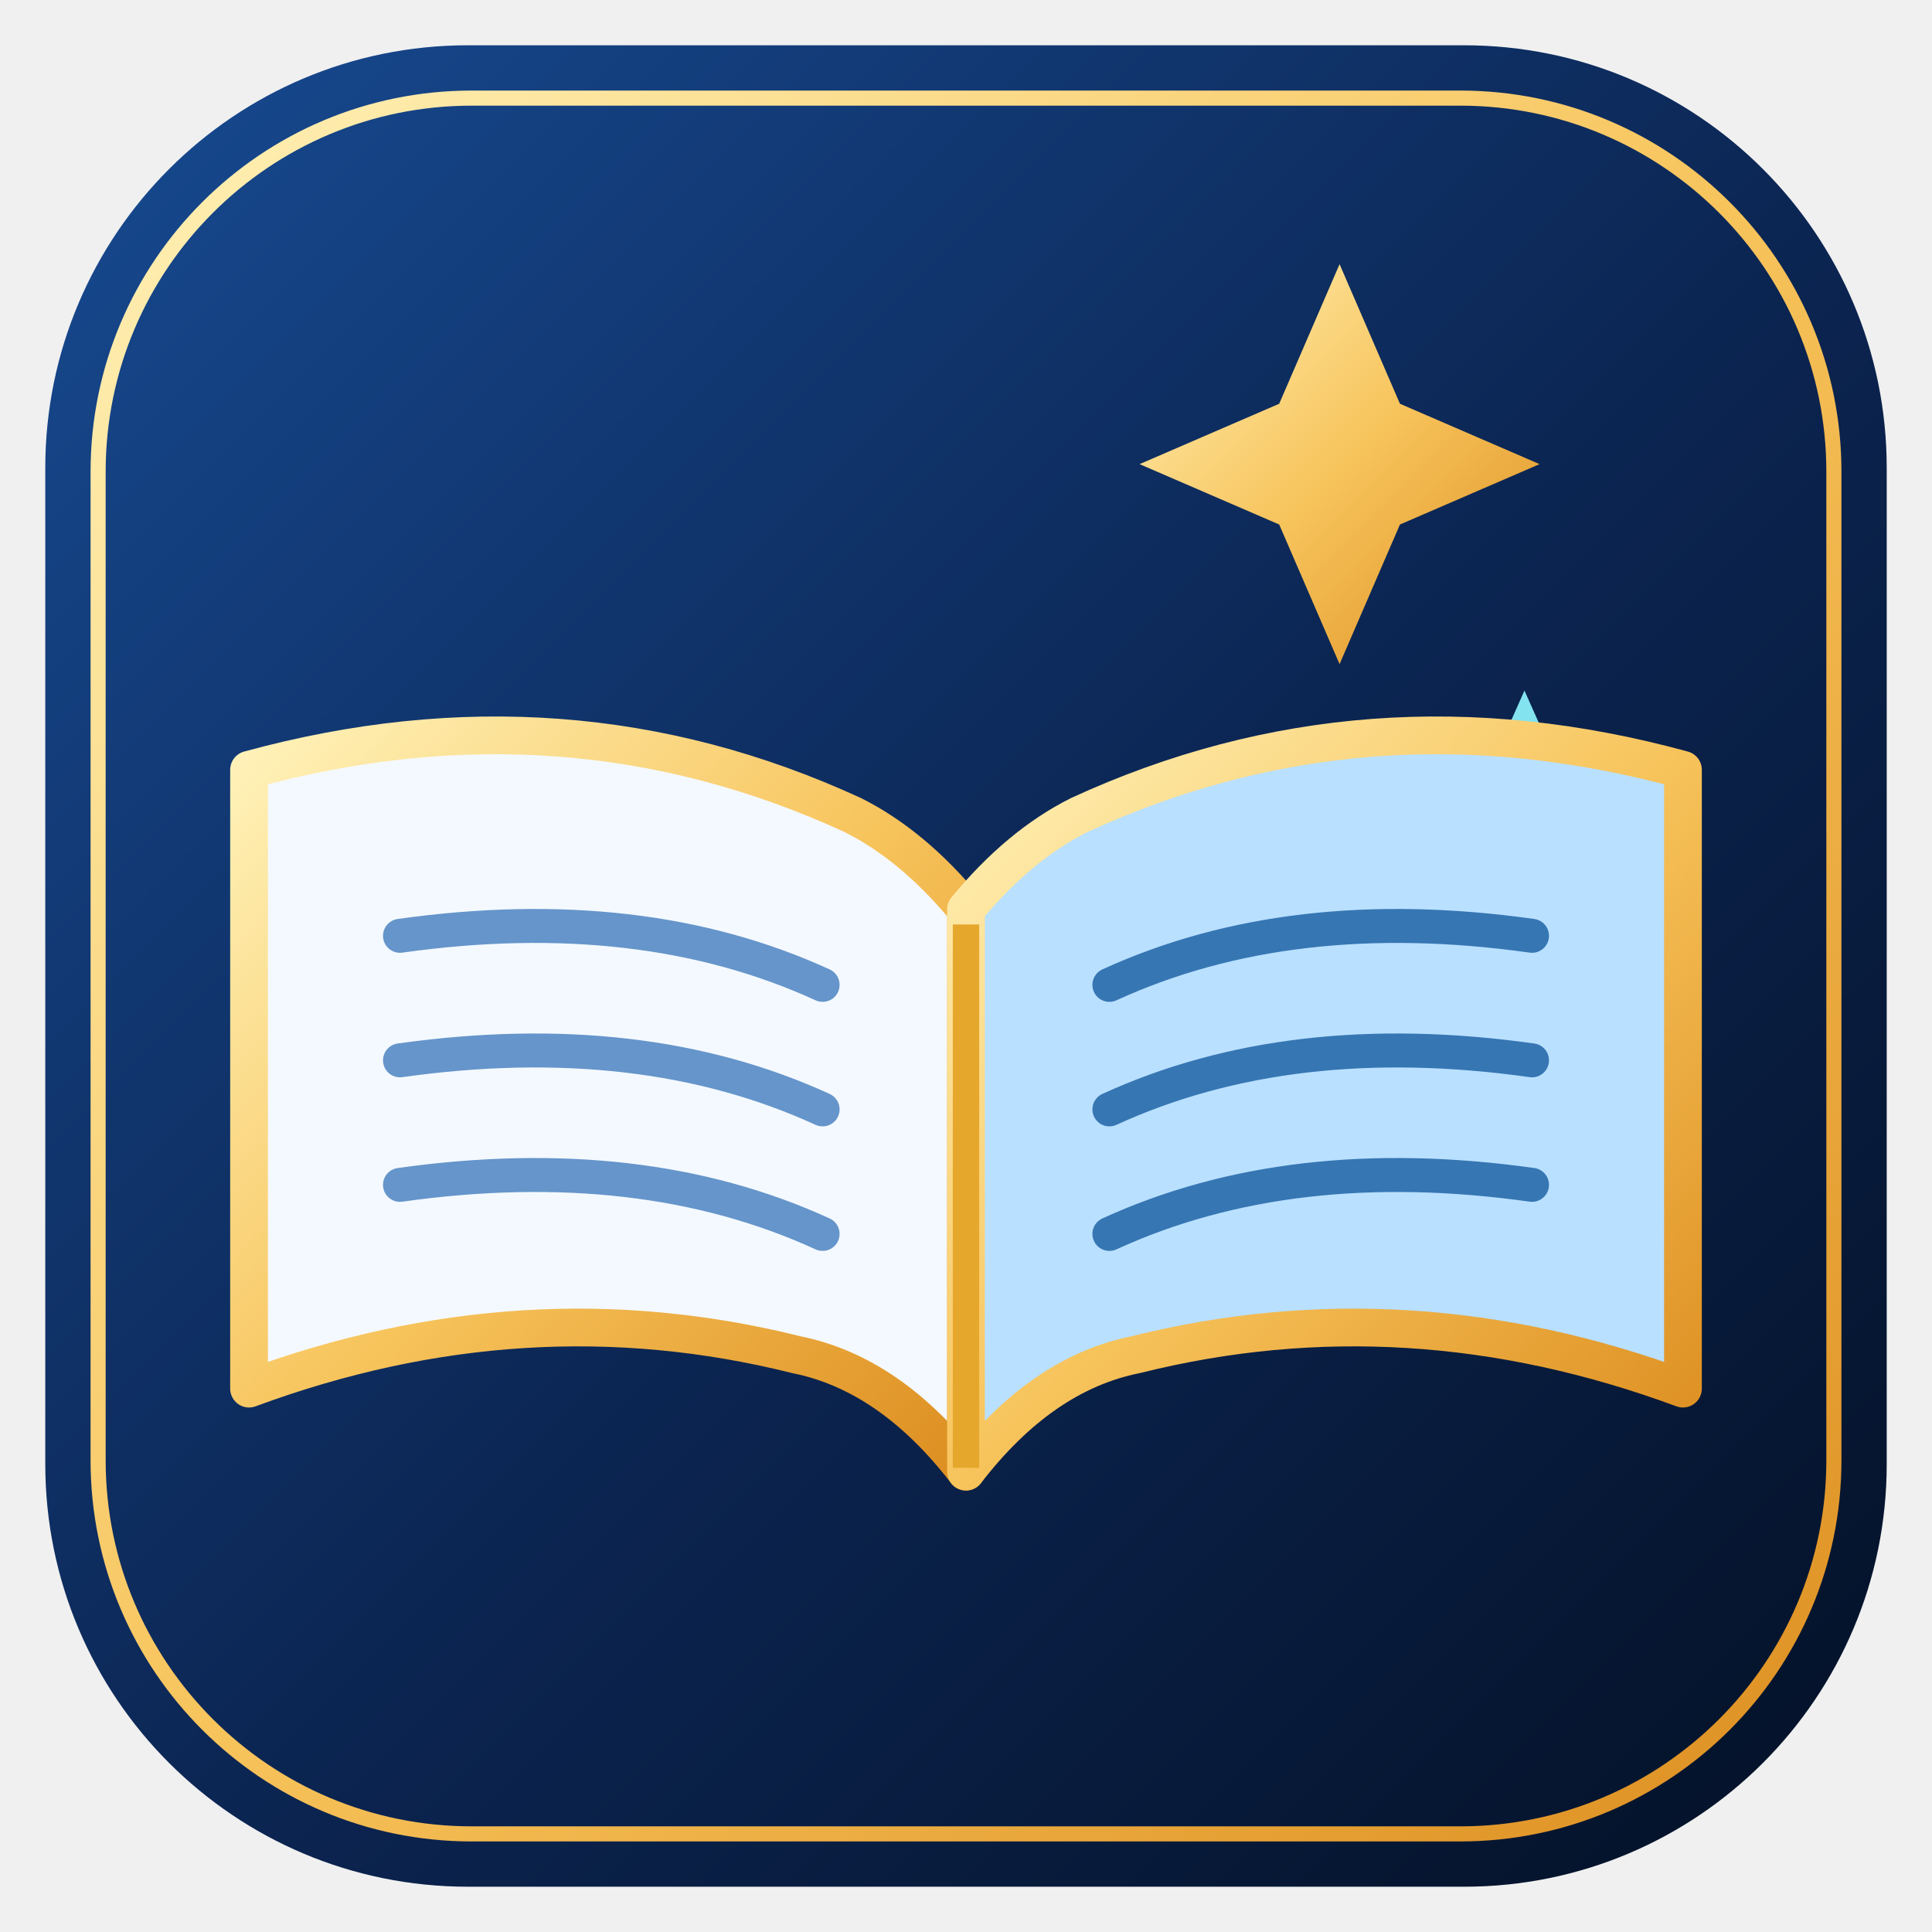
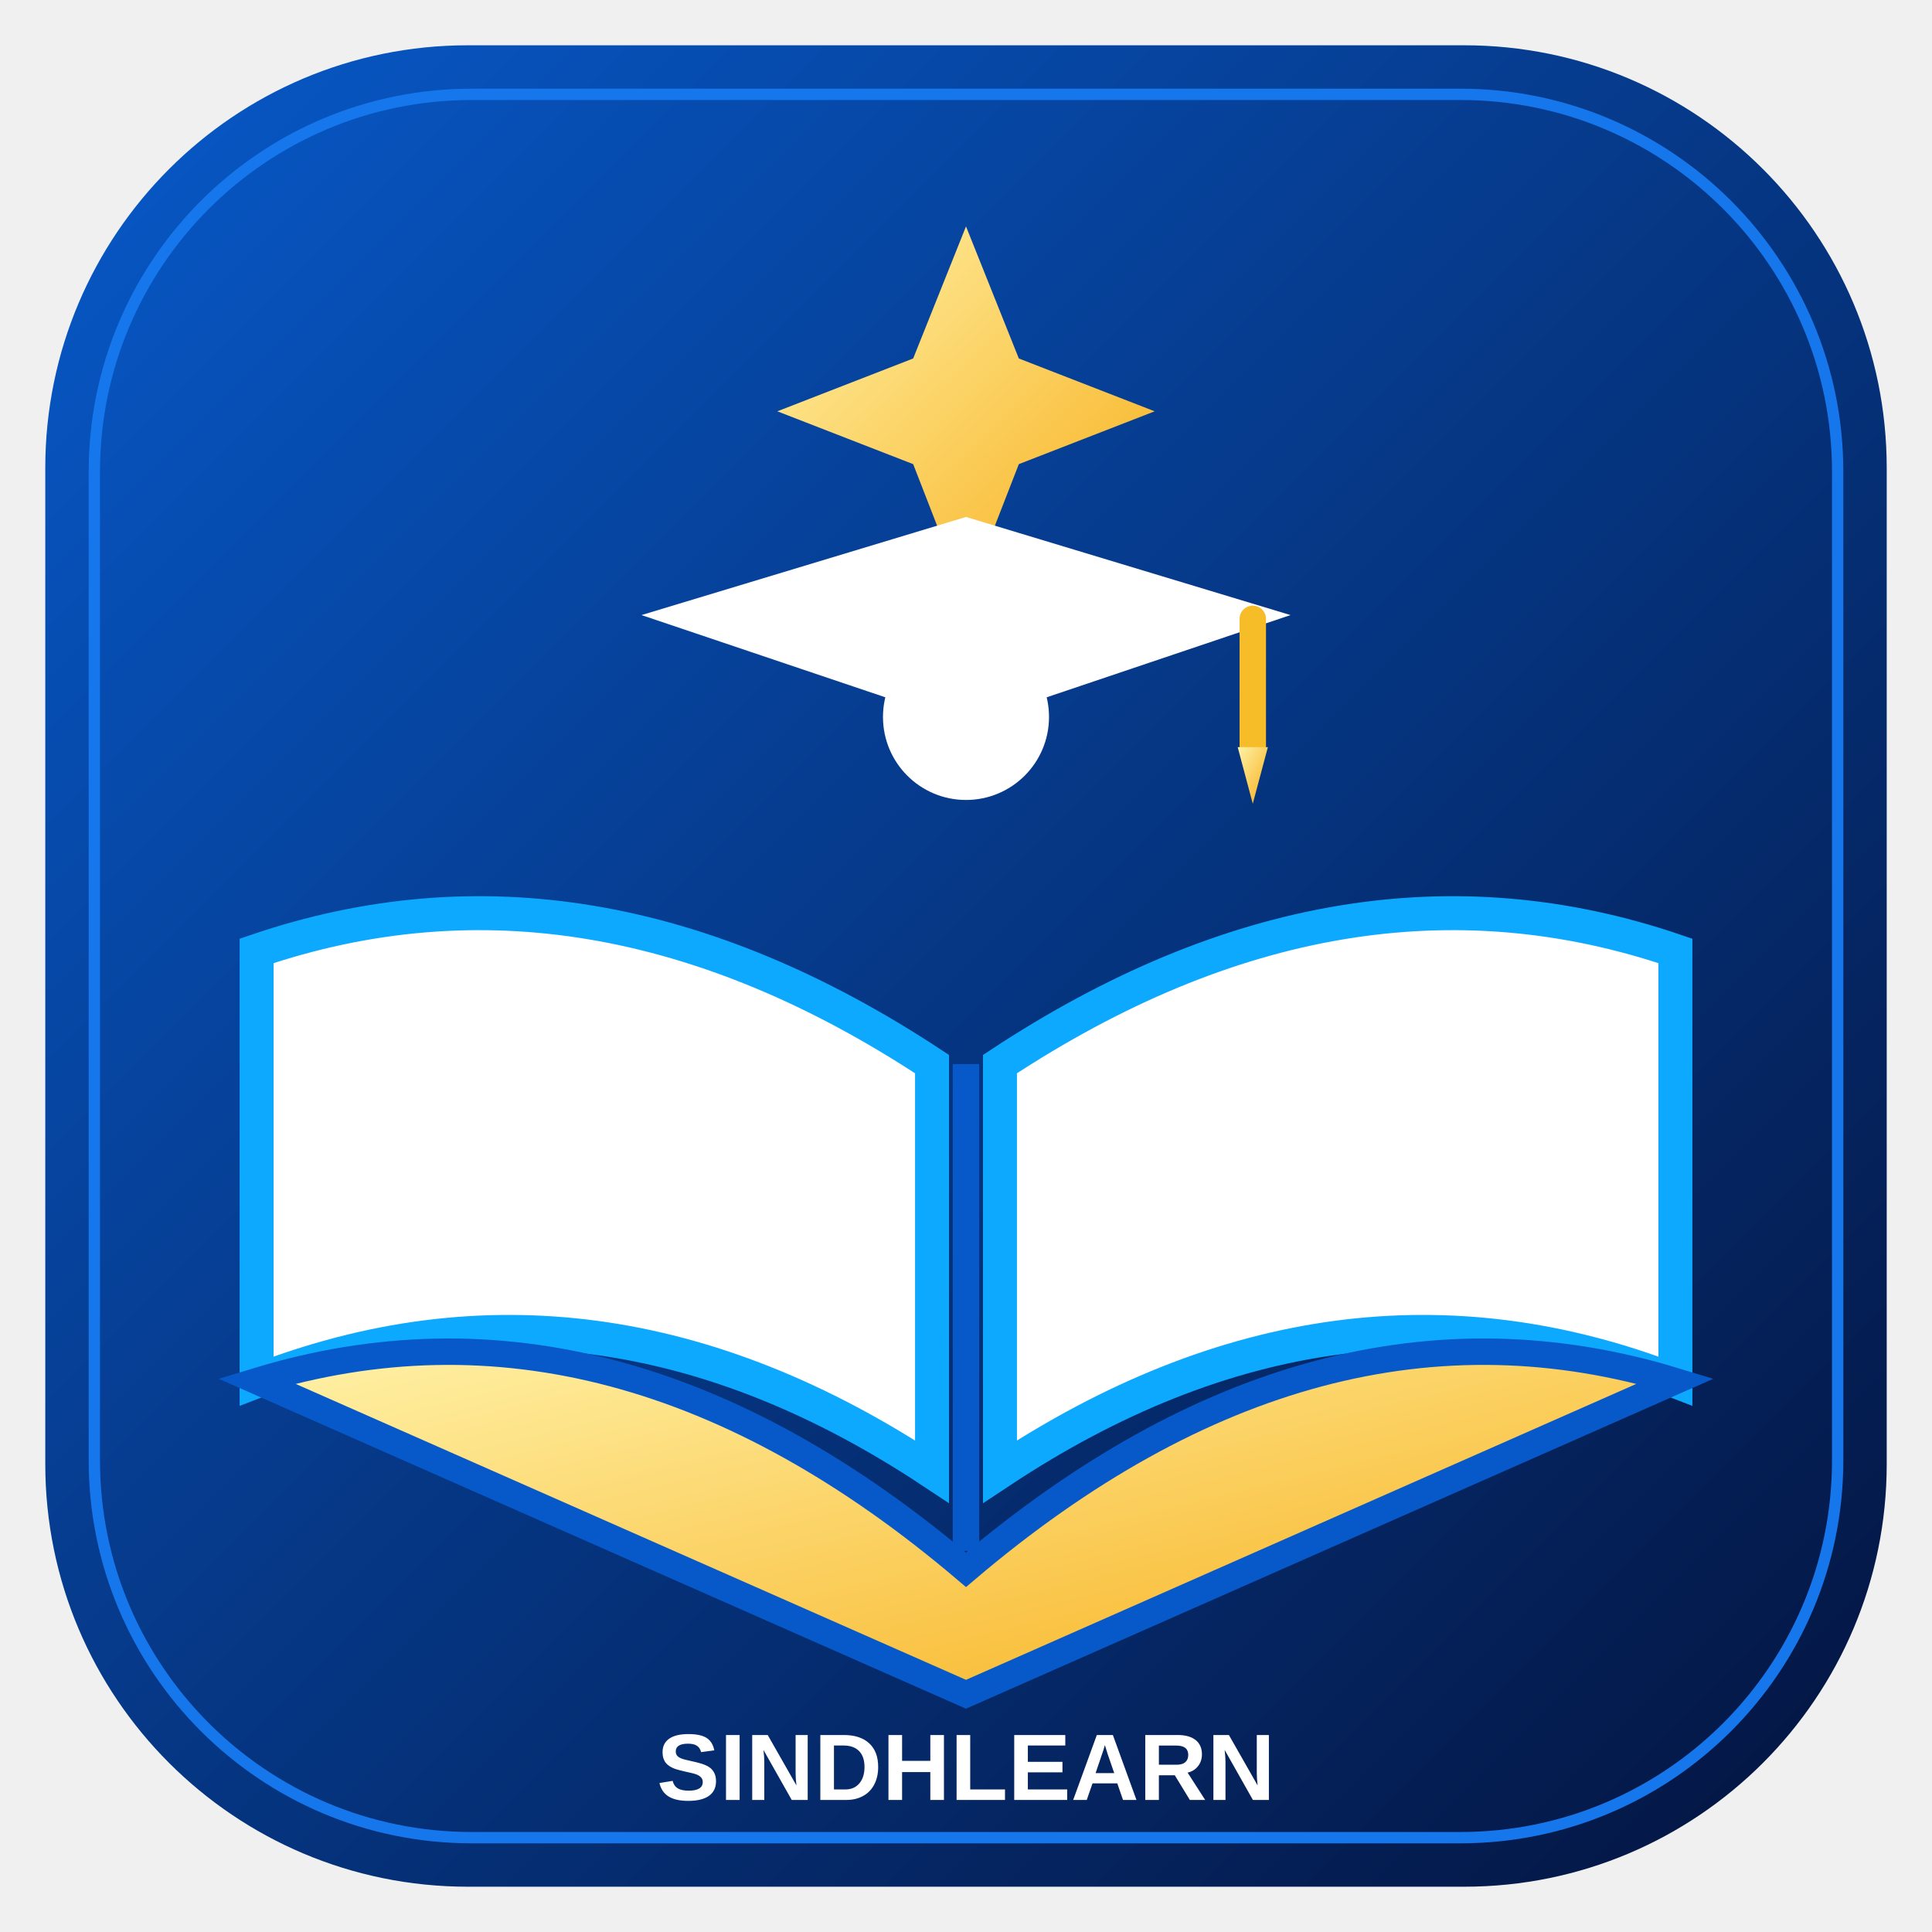
- <svg xmlns="http://www.w3.org/2000/svg" viewBox="0 0 512 512" width="512" height="512" role="img" aria-labelledby="title desc">
+ <svg xmlns="http://www.w3.org/2000/svg" viewBox="0 0 512 512" role="img" aria-labelledby="title desc">
  <defs>
    <linearGradient id="bg" x1="0" y1="0" x2="1" y2="1">
-       <stop offset="0" stop-color="#174a91" />
-       <stop offset=".55" stop-color="#0b2450" />
-       <stop offset="1" stop-color="#041126" />
+       <stop stop-color="#0759c9" />
+       <stop offset="1" stop-color="#04143f" />
    </linearGradient>
    <linearGradient id="gold" x1="0" y1="0" x2="1" y2="1">
-       <stop offset="0" stop-color="#fff2b9" />
-       <stop offset=".5" stop-color="#f7c45c" />
-       <stop offset="1" stop-color="#dd8e20" />
+       <stop stop-color="#fff2a8" />
+       <stop offset="1" stop-color="#f7ae18" />
    </linearGradient>
  </defs>
  <rect x="12" y="12" width="488" height="488" rx="112" fill="url(#bg)" />
-   <rect x="26" y="26" width="460" height="460" rx="99" fill="none" stroke="url(#gold)" stroke-width="4" />
-   <path d="M355 70 371 107 408 123 371 139 355 176 339 139 302 123 339 107Z" fill="url(#gold)" />
-   <path d="M404 183 412 201 431 209 412 217 404 236 396 217 377 209 396 201Z" fill="#83e3ef" />
-   <g stroke-linejoin="round" stroke-width="10">
-     <path d="M66 204 Q150 181 226 216 Q242 224 256 241 L256 390 Q236 364 211 359 Q139 341 66 368Z" fill="#f4f9ff" stroke="url(#gold)" />
-     <path d="M446 204 Q362 181 286 216 Q270 224 256 241 L256 390 Q276 364 301 359 Q373 341 446 368Z" fill="#b9e0ff" stroke="url(#gold)" />
-     <path d="M256 245 V389" fill="none" stroke="#e6a72d" stroke-width="7" />
-   </g>
-   <g fill="none" stroke-linecap="round" stroke-width="9">
-     <path d="M106 248 Q170 239 218 261" stroke="#6595ca" />
-     <path d="M106 281 Q170 272 218 294" stroke="#6595ca" />
-     <path d="M106 314 Q170 305 218 327" stroke="#6595ca" />
-     <path d="M406 248 Q342 239 294 261" stroke="#3676b3" />
-     <path d="M406 281 Q342 272 294 294" stroke="#3676b3" />
-     <path d="M406 314 Q342 305 294 327" stroke="#3676b3" />
-   </g>
+   <rect x="25" y="25" width="462" height="462" rx="100" fill="none" stroke="#1677ed" stroke-width="3" />
+   <path d="M256 60 270 95 306 109 270 123 256 159 242 123 206 109 242 95Z" fill="url(#gold)" />
+   <circle cx="256" cy="190" r="22" fill="#fff" />
+   <path d="M170 163 256 137 342 163 256 192Z" fill="#fff" />
+   <path d="M332 164V198" stroke="#f7bd28" stroke-width="7" stroke-linecap="round" />
+   <path d="M328 198 332 213 336 198Z" fill="url(#gold)" />
+   <path d="M68 252Q156 222 247 282V390Q158 331 68 366Z" fill="#fff" stroke="#0da9ff" stroke-width="9" />
+   <path d="M444 252Q356 222 265 282V390Q354 331 444 366Z" fill="#fff" stroke="#0da9ff" stroke-width="9" />
+   <path d="M68 366Q163 337 256 416Q349 337 444 366L256 449Z" fill="url(#gold)" stroke="#0759c9" stroke-width="7" />
+   <path d="M256 282V411" stroke="#0759c9" stroke-width="7" />
+   <text x="256" y="477" text-anchor="middle" font-family="Arial,sans-serif" font-size="25" font-weight="900" fill="#fff">SINDHLEARN</text>
</svg>
